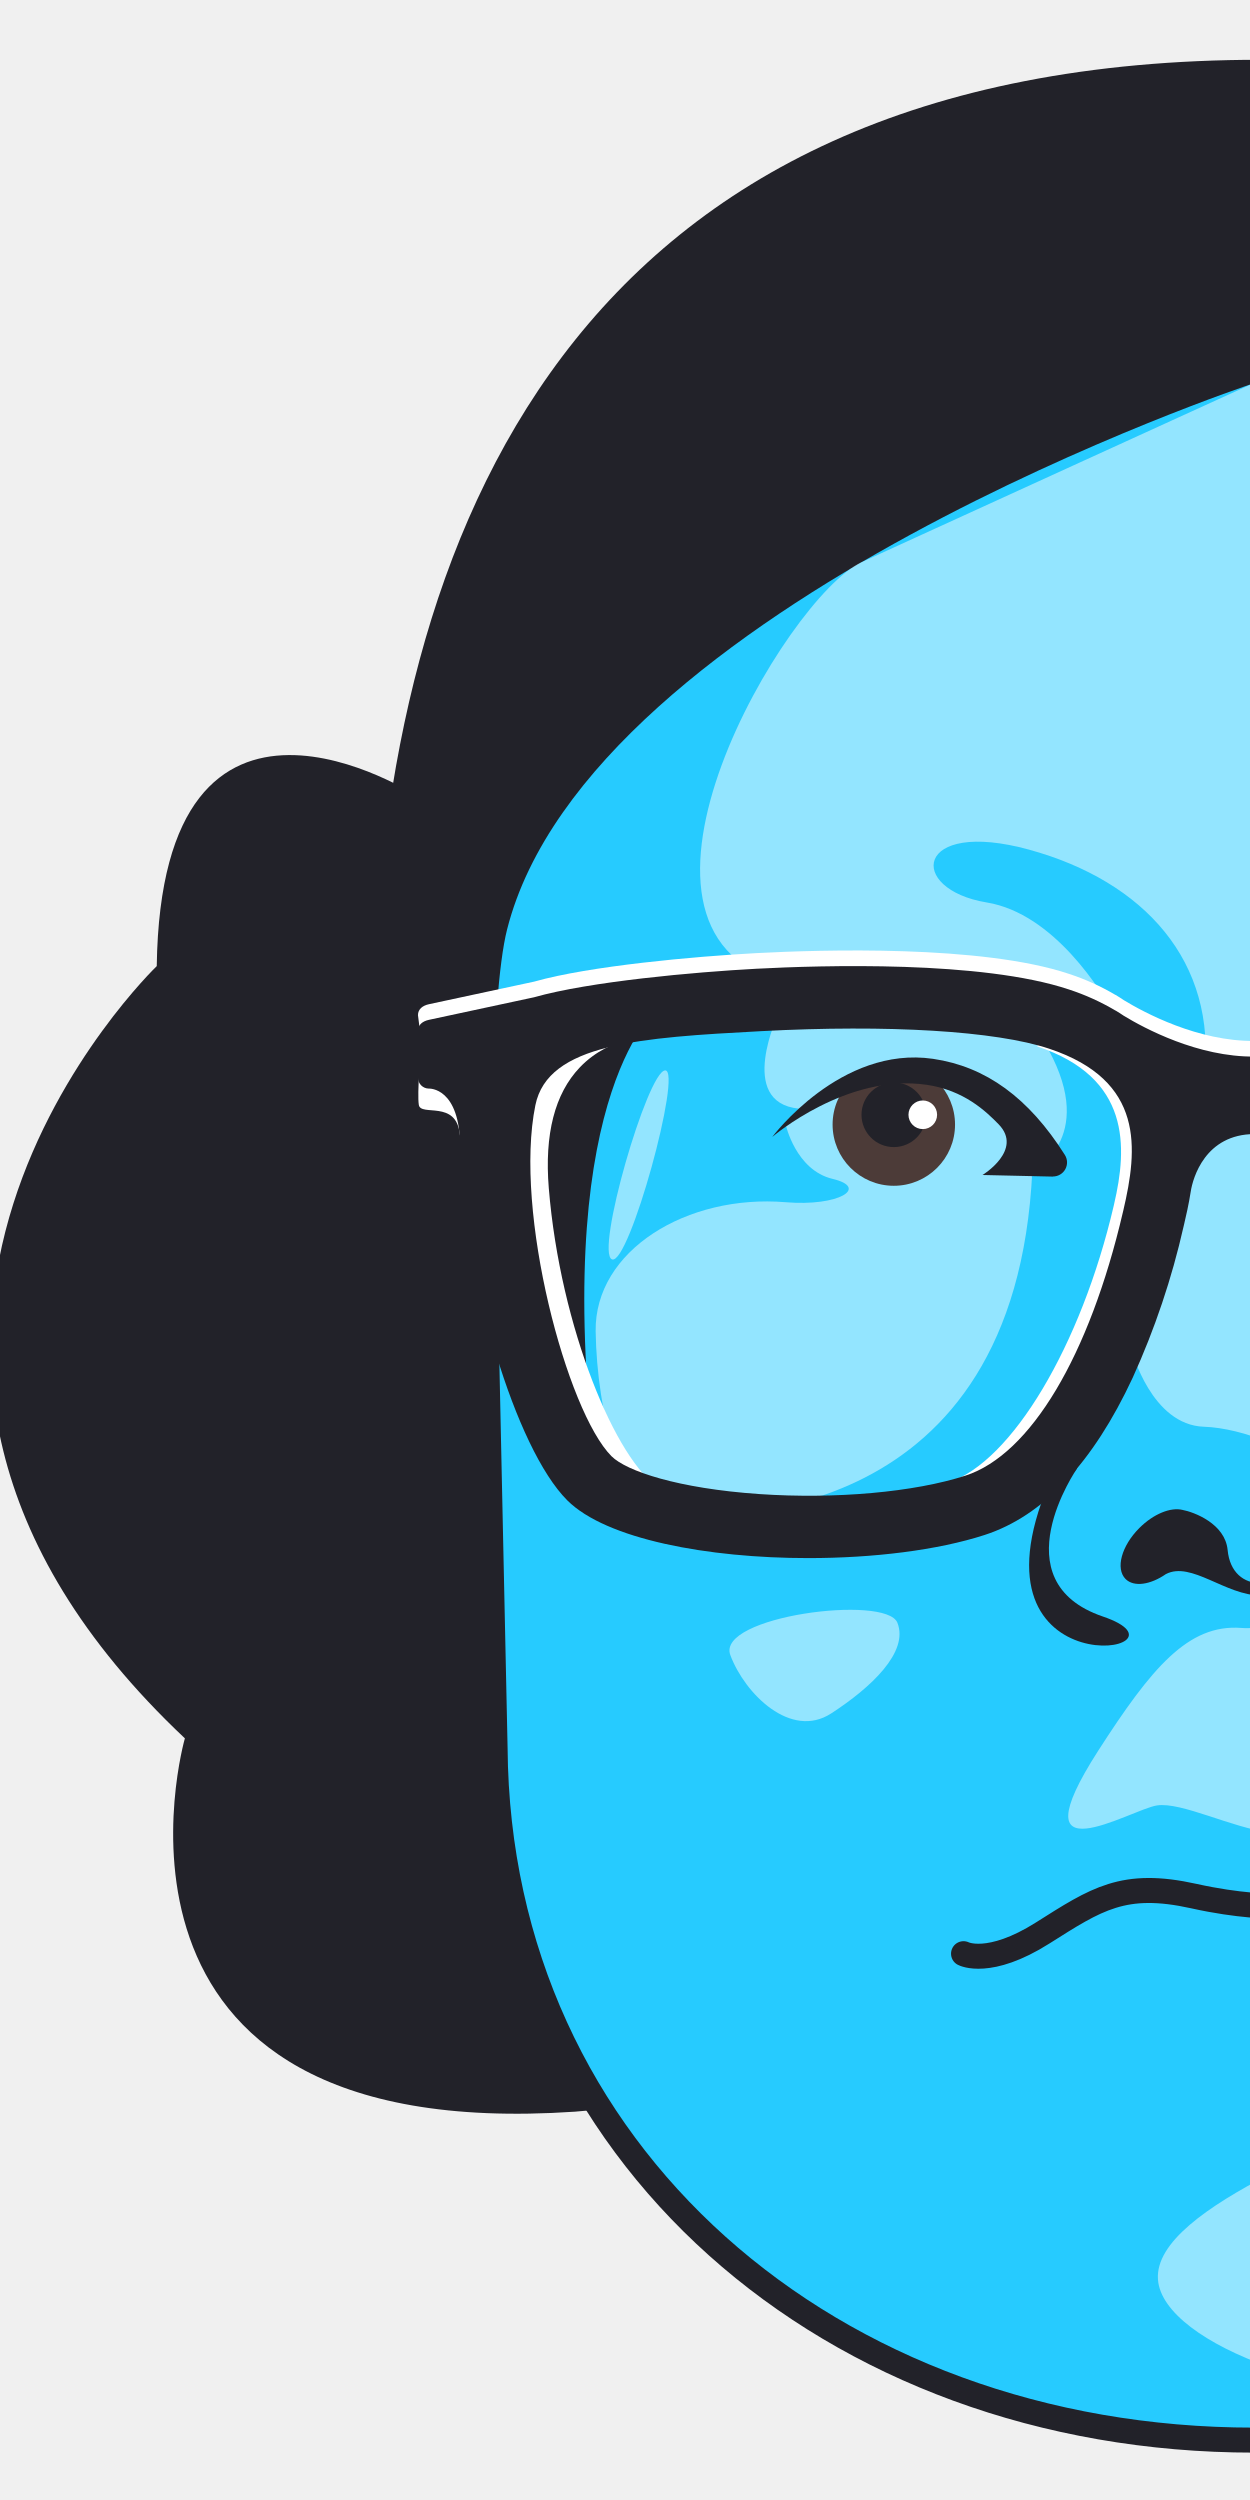
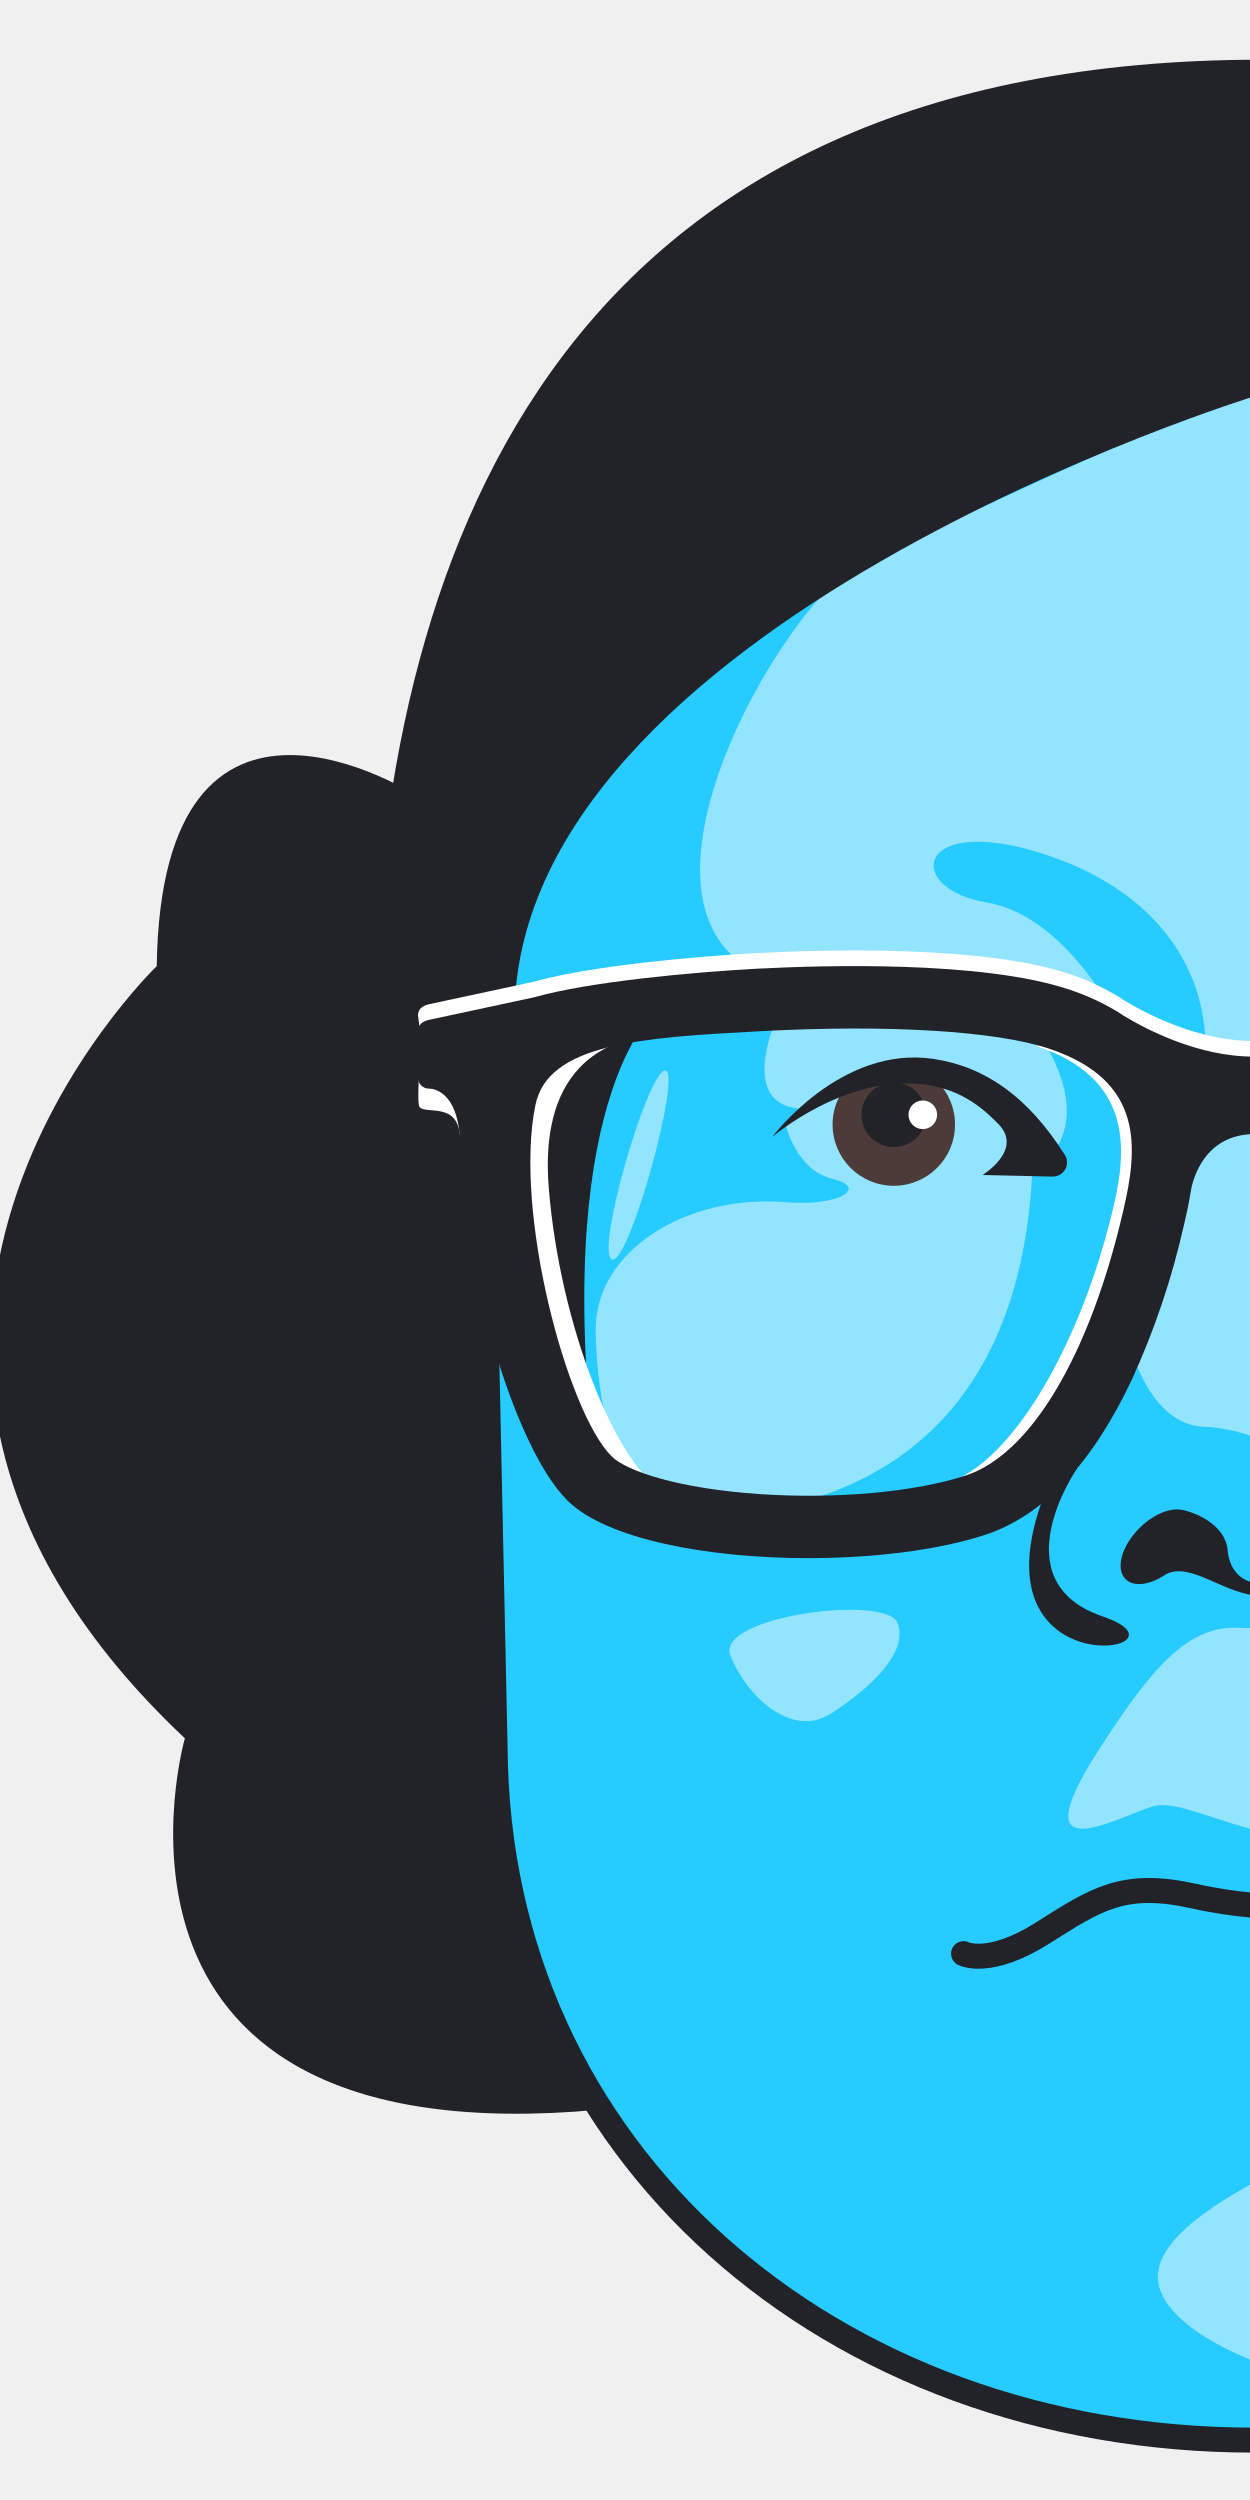
<svg xmlns="http://www.w3.org/2000/svg" width="400" height="800" viewBox="0 0 400 800">
  <path d="M133.4 254.69s-81.74-53-83.24 54.47c0 0-125.42 120.46 9 247.11 0 0-37.52 130.43 124.78 119.47S133.4 254.69 133.4 254.69z" fill="#222229" />
-   <path d="M406.32 19.13h-2.85C-38.33 19.11 166.29 626 166.29 626h240z" fill="#222229" />
-   <path d="M406.32 125.21c-3.67-1.54-5.7-2.36-5.7-2.36s-211.95 70.46-238.35 174.56c-10.91 42.86-2.61 282.63-1.55 293.48 25.26 166.58 191.88 193 245.6 191.2z" fill="#26cbff" />
+   <path d="M411.34 19.18c-2.6 0-5.22-.07-7.87-.07C-38.33 19.11 166.29 626 166.29 626h245.05z" fill="#222229" />
+   <path d="M411.34 127.34c-6.81-2.92-10.72-4.49-10.72-4.49s-211.95 70.46-238.35 174.56c-4.51 28.58 5.92 57.91 2.82 82.69h-.92c-3.34 27-5.83 51.8-7.43 74.71l.2 9.31q-.31 4.92-.57 9.72l.77-.12 1.86 87.56c.07 8.82.65 18.76 1.71 29.61 11.26 61.94 38.06 101.44 81.62 135.47 52.58 45.48 114 58.28 169 55.52z" fill="#26cbff" />
  <path d="M211 322.23s-33.81 25.51-21.22 141.91c6.62 61.24-28.88-127.1-28.88-127.1l50.1-14.81" fill="#222229" />
-   <path d="M406.32 124.09c-1.88-.46-3.78-.89-5.7-1.24 0 0-101 46.09-124.95 57.07S188.84 297.38 250 314.13c52.78 14.46 96.07 12.09 107 11.17-4.32-7.87-19.63-32.95-41.24-36.51-25.68-4.22-23.17-27 13.59-16.89s60.19 35.82 56 72.58c-1.78 15.56 8.53 16.71 21 12.86zM406.32 586.41V519.8a23.08 23.08 0 01-9.12 1.14c-17-1.31-28.77 12.84-45.76 39.27-26.85 41.77 10.23 18.84 18.79 17.53 7.77-1.19 23.87 7.1 36.09 8.67zM406.32 695.72c-19.71 10.24-36.69 21.83-35.77 33.78.79 10.34 15.24 20.76 35.77 28zM287.17 519.28c-3.61-9.12-58.12-2.07-53.46 10.37s19.39 27 32.25 18.66 24.91-19.69 21.21-29.03z" fill="#fff" opacity=".5" />
-   <path d="M406.32 355.42l-26.94 5.9-17.2 70.88s6.25 23.84 23.13 24.36c6 .19 13.8 2.05 21 5.13zM335.52 335.91c-6.9-12.67-86.38-11.61-86.38-11.61s-13.6 28.48 6.47 30.46l-4.19 5.1s3.18 14.57 15 17.38 1.95 8.89-15 7.47c-31.53-2.63-61.19 15.39-60.81 41.3s8.26 59 24.4 59.17 109.9 3.82 115.33-110.54c0 0 20.89-9.91 5.18-38.73z" fill="#fff" opacity=".5" />
+   <path d="M411.34 125.47a95.2 95.2 0 00-10.72-2.62s-101 46.09-124.95 57.07S188.84 297.38 250 314.13c52.78 14.46 96.07 12.09 107 11.17-4.32-7.87-19.63-32.95-41.24-36.51-25.68-4.22-23.17-27 13.59-16.89s60.19 35.82 56 72.58c-2 17.6 11.45 16.76 26 11.1zM410 586.67c.44 0 .89 0 1.35-.06v-68.74c-4.16 1.78-8.42 3.51-14.14 3.07-17-1.31-28.77 12.84-45.76 39.27-26.85 41.77 10.23 18.84 18.79 17.53s27.3 8.93 39.76 8.93zM411.34 693.17c-21.74 10.83-41.79 23.37-40.79 36.33.85 11.16 17.62 22.43 40.79 29.63zM287.17 519.28c-3.61-9.12-58.12-2.07-53.46 10.37s19.39 27 32.25 18.66 24.91-19.69 21.21-29.03z" fill="#fff" opacity=".5" />
+   <path d="M411.34 354.32l-32 7-17.2 70.88s6.25 23.84 23.13 24.36c7.48.23 17.6 3 26 7.52zM335.52 335.91c-6.9-12.67-86.38-11.61-86.38-11.61s-13.6 28.48 6.47 30.46l-4.19 5.1s3.18 14.57 15 17.38 1.95 8.89-15 7.47c-31.53-2.63-61.19 15.39-60.81 41.3s8.26 59 24.4 59.17 109.9 3.82 115.33-110.54c0 0 20.89-9.91 5.18-38.73z" fill="#fff" opacity=".5" />
  <path d="M212.84 342.53c5.64-.28-11.53 62.59-17 60.47s11.36-60.18 17-60.47z" fill="#fff" opacity=".5" />
  <circle cx="286.02" cy="359.86" r="19.59" fill="#4c3b38" />
  <circle cx="286.02" cy="356.73" r="10.34" fill="#222229" />
-   <path d="M336.93 376.51h-.1L314.4 376s13.14-8 5.17-16.22c-4.11-4.22-11.11-10.89-23-12.64-25.58-3.76-49.21 16.49-49.45 16.69 0 0 21.86-29.35 51.47-25 16.88 2.48 30.59 12.42 42.17 30.75a4.5 4.5 0 01-3.81 6.9zM392.84 496c-.8-8.42-10.73-12.14-14.48-12.84-3.74-.9-9.24 1.27-13.76 5.8-5.73 5.72-7.71 13-4.42 16.32 2.66 2.65 7.94 1.86 12.9-1.57 8.1-4.23 19.12 6.85 30.39 6.85v-3.94c-5.47.05-9.95-3.45-10.63-10.62z" fill="#222229" />
-   <path d="M344.6 470s-24.88 36 8.33 47.29-45.64 24.78-17.37-42.41 9.04-4.88 9.04-4.88z" fill="#222229" />
+   <path d="M336.93 376.51h-.1L314.4 376s13.14-8 5.17-16.22c-4.11-4.22-11.11-10.89-23-12.64-25.58-3.76-49.21 16.49-49.45 16.69 0 0 21.86-29.35 51.47-25 16.88 2.48 30.59 12.42 42.17 30.75a4.5 4.5 0 01-3.81 6.9z" fill="#222229" />
+   <ellipse cx="370.55" cy="494.96" rx="14.66" ry="8.41" transform="rotate(-45 370.55 494.963)" fill="#222229" />
+   <path d="M433.85 503.76l-5.28-20.56c-3.75.7-13.68 4.42-14.48 12.84-.68 7.13-5.2 10.63-10.62 10.63s-10-3.5-10.63-10.63c-.8-8.42-10.73-12.14-14.48-12.84l-5.28 20.56c8.1-4.23 19.12 6.85 30.39 6.85s22.74-11.99 30.38-6.85zM344.6 470s-24.88 36 8.33 47.29-45.64 24.78-17.37-42.41 9.04-4.88 9.04-4.88z" fill="#222229" />
  <circle cx="295.29" cy="356.73" r="4.58" fill="#fff" />
-   <path d="M410.09 780.7c-2.92.09-5.84.14-8.78.14-135.31 0-241.9-91.84-242.88-221.41l-3.87-181.11" fill="none" stroke="#222229" stroke-miterlimit="10" stroke-width="8" />
-   <path d="M406.62 609.94s-9.88.08-24.59-3.19c-22.52-5-31.18.94-48.38 11.81s-25.32 6.62-25.32 6.62" fill="none" stroke="#222229" stroke-linecap="round" stroke-miterlimit="10" stroke-width="8" />
-   <path d="M406.3 332.89c-1.55.12-3.12.19-4.74.21-18.18.22-35.47-9.11-41.95-13.05-.85-.58-1.72-1.14-2.64-1.69h-.05a74.77 74.77 0 00-14.84-6.72C314.15 302.3 262.81 303.9 242 305c-19.9 1.07-53.26 4.07-71.11 9.13l-33.64 7.22c-2 .43-3.5 1.58-3.5 3.5l1.71 13.53s78.8-11.88 108.1-13.44c40.68-2.16 104.79 11.09 108.75 14.61 6.35.7 30.94 2.71 54 4.53z" fill="#fff" />
-   <path d="M160.93 337s-27-12-26.74-7.55c.48 8.21-.75 20.29-.17 24.11s12-1.68 13.09 9.35c.57 6.09 13.82-25.91 13.82-25.91zM304.81 478.17l-1.23-3.81c20.16-6.55 42.37-43.77 52.81-88.5l.12-.55c4.27-18.25 5.34-40.48-24.58-50.45l1.27-3.79c43.23 10.91 36 56.58 36 56.58-10.91 46.74-42.63 83.45-64.39 90.52zM206.36 483.9c-17.86-10.87-34.28-58.11-39.72-103-7.32-62.66 43.63-58.74 44.39-58.7l-.35 9 .18-4.5-.16 4.5c-.16 0-15-.35-25.18 10.39-8 8.39-11.32 21.37-9.91 38.59 3.66 44.83 21.72 87.67 35.43 96z" fill="#fff" />
-   <path d="M406.3 337.89c-1.55.12-3.12.19-4.74.21-18.18.22-35.47-9.11-41.95-13.05-.85-.58-1.72-1.14-2.64-1.69h-.05a74.77 74.77 0 00-14.84-6.72C314.15 307.3 262.81 308.9 242 310c-19.9 1.07-53.26 4.07-71.11 9.13l-33.64 7.22c-2 .43-3.5 1.58-3.5 3.5v15a3.51 3.51 0 003.5 3.5s10-.56 10 18.93a19.24 19.24 0 00.12 2.17c1.53 39.57 17.44 93.94 34.16 110.66 12.42 12.42 44.91 18.48 77.15 18.48 20.7 0 41.31-2.5 56.43-7.41 18.7-6.08 34.64-23 47.37-50.35a250.09 250.09 0 0016.28-48.42l.13-.54c.65-2.78 1.5-6.43 2.16-10.65s4.58-18.32 20.46-18.32a17.4 17.4 0 014.74.66zm-46.84 49.46l-.13.54c-10.73 46-29.56 77.54-50.35 84.3-16.36 5.31-41.64 7.58-66 5.91-26.1-1.79-42.55-7.37-47.29-12.1-14.23-14.24-31.36-78.17-24.37-112.33 4-19.76 33.69-21.65 72.23-23.7 40.68-2.16 75.14-.07 92.18 5.61 30.68 10.22 28.34 32.08 23.73 51.77z" fill="#222229" />
+   <path d="M437.65 778.5a282.24 282.24 0 01-36.34 2.34c-135.31 0-241.9-91.84-242.88-221.41l-3.87-181.11" fill="none" stroke="#222229" stroke-miterlimit="10" stroke-width="8" />
+   <path d="M406.62 609.94s-9.88.08-24.59-3.19c-22.52-5-31.18.94-48.38 11.81s-25.32 6.61-25.32 6.61" fill="none" stroke="#222229" stroke-linecap="round" stroke-miterlimit="10" stroke-width="8" />
+   <path fill="#fff" d="M377.89 345.44l3.25 9.32 12.07-9.32h-15.32z" />
+   <path d="M159.61 332.85l1.06-6.73c-1-129.57 240-203.27 240-203.27s14.7 4.36 36.79 12.92" fill="none" stroke="#222229" stroke-miterlimit="10" stroke-width="8" />
+   <path d="M415.14 331.7a76.13 76.13 0 01-13.58 1.4c-18.18.22-35.47-9.11-41.95-13.05-.85-.58-1.72-1.14-2.64-1.69h-.05a74.77 74.77 0 00-14.84-6.72C314.15 302.3 262.81 303.9 242 305c-19.9 1.08-53.26 4.08-71.11 9.14l-33.64 7.22c-2 .43-3.5 1.58-3.5 3.5l1.71 13.53s78.8-11.88 108.1-13.44c40.68-2.17 104.79 11.09 108.75 14.61 7.17.79 37.63 3.25 62.81 5.22z" fill="#fff" />
+   <path d="M160.93 337s-27-12-26.74-7.55c.48 8.21-.75 20.29-.17 24.11s12-1.68 13.09 9.35c.57 6.09 13.82-25.91 13.82-25.91zM304.81 478.17l-1.23-3.81c20.16-6.55 42.37-43.77 52.81-88.5l.12-.55c4.27-18.25 5.34-40.48-24.58-50.45l1.27-3.79c33.35 11.11 31.5 36.8 27.21 55.15l-.13.55c-10.9 46.74-33.71 84.33-55.47 91.4zM206.36 483.9c-17.86-10.87-36.05-58-39.72-103-1.64-19.9 2.56-35.27 12.45-45.6 13.09-13.65 31.18-13.11 31.94-13.07l-.35 9 .18-4.5-.16 4.5c-.16 0-15-.35-25.18 10.39-8 8.39-11.32 21.37-9.91 38.59 3.66 44.83 21.72 87.67 35.43 96z" fill="#fff" />
+   <path d="M415.14 336.7a76.13 76.13 0 01-13.58 1.4c-18.18.22-35.47-9.11-41.95-13.05-.85-.58-1.72-1.14-2.64-1.69h-.05a74.77 74.77 0 00-14.84-6.72C314.15 307.3 262.81 308.9 242 310c-19.9 1.08-53.26 4.08-71.11 9.14l-33.64 7.22c-2 .43-3.5 1.58-3.5 3.5v15a3.51 3.51 0 003.5 3.5s10-.56 10 18.93a19.24 19.24 0 00.12 2.17c1.53 39.57 17.44 93.94 34.16 110.66 12.42 12.42 44.91 18.48 77.15 18.48 20.7 0 41.31-2.5 56.43-7.41 18.7-6.08 34.64-23 47.37-50.35a250 250 0 0016.28-48.43l.13-.53c.65-2.78 1.5-6.43 2.16-10.65s4.58-18.32 20.46-18.32a17.76 17.76 0 0113.58 6.44zm-55.68 50.65l-.13.54c-10.73 46-29.56 77.54-50.35 84.29-16.36 5.32-41.64 7.59-66 5.92-26.1-1.79-42.56-7.37-47.29-12.1-14.23-14.24-31.36-78.17-24.37-112.33 4-19.76 33.69-21.65 72.23-23.7 40.68-2.17 75.14-.07 92.18 5.61 30.68 10.22 28.34 32.08 23.73 51.77z" fill="#222229" />
</svg>
